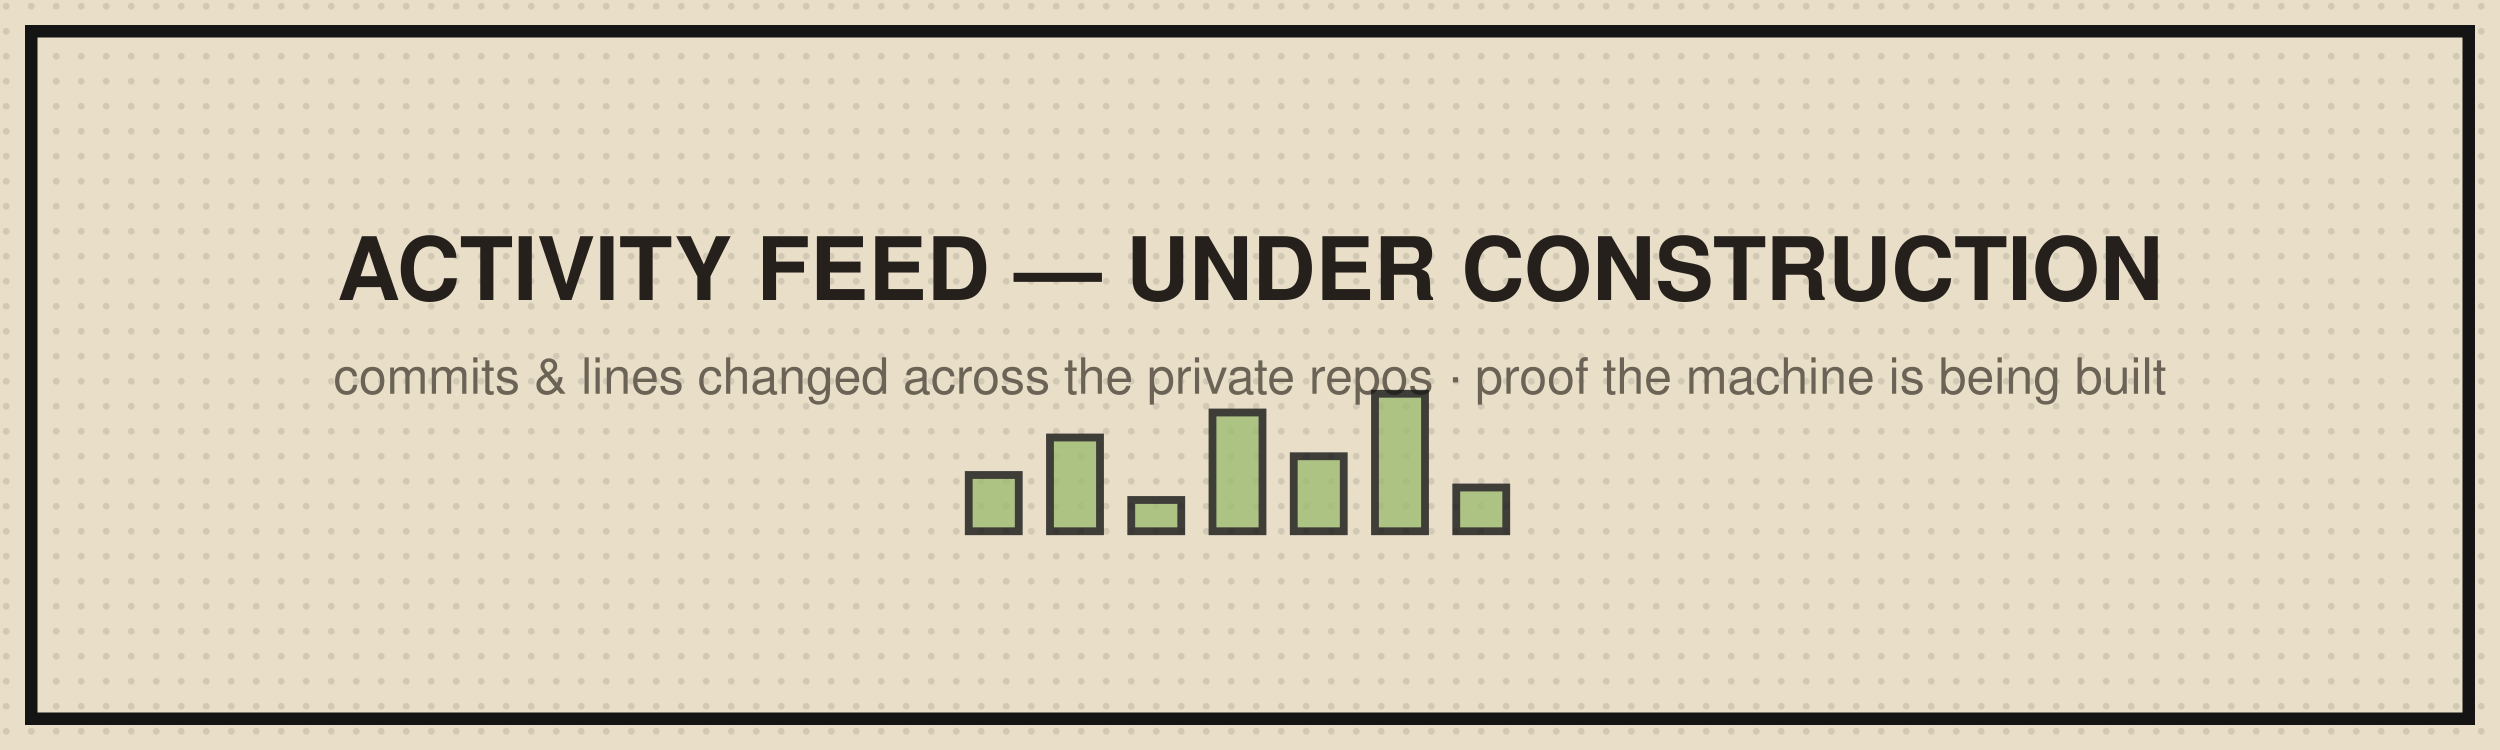
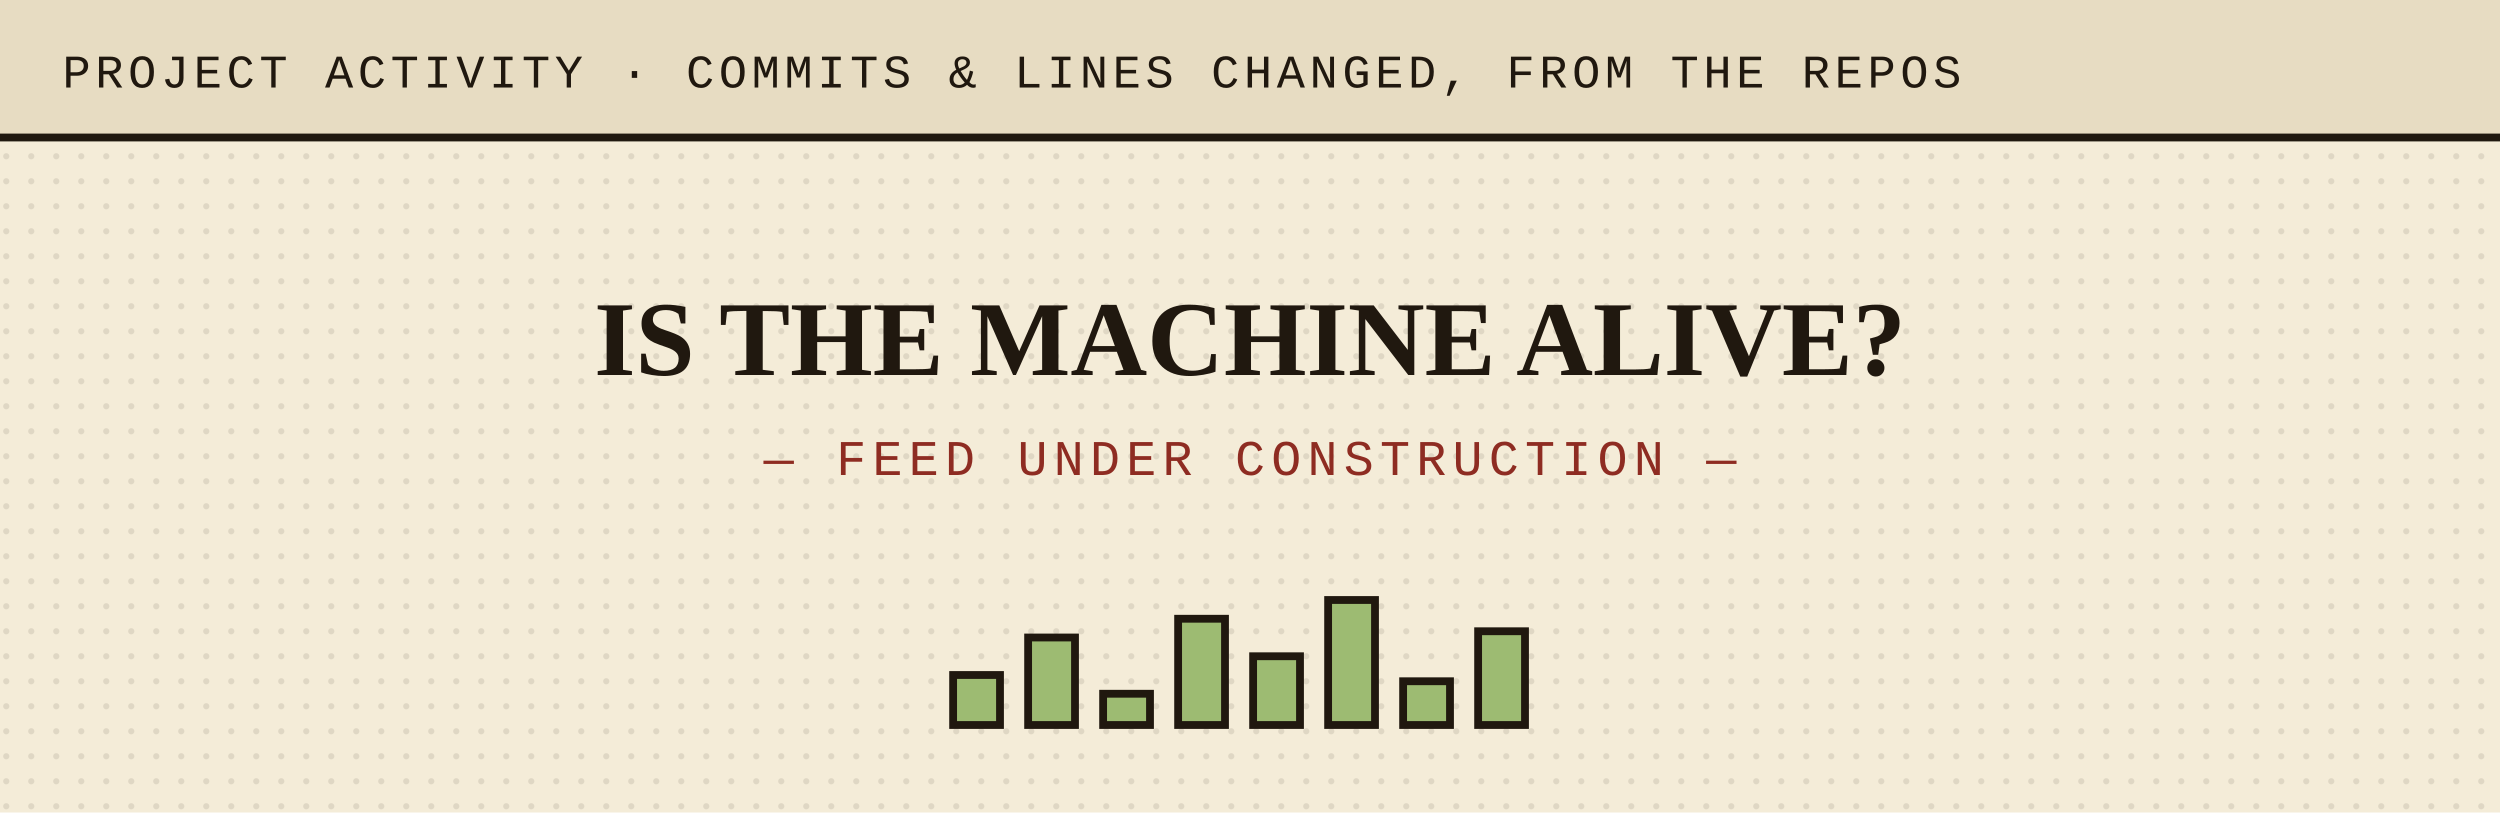
- <svg xmlns="http://www.w3.org/2000/svg" viewBox="0 0 800 240" role="img" aria-label="Activity panel — under construction">
+ <svg xmlns="http://www.w3.org/2000/svg" viewBox="0 0 800 260" role="img" aria-label="Project activity panel — under construction">
  <defs>
-     <pattern id="dots" width="8" height="8" patternUnits="userSpaceOnUse">
-       <circle cx="2" cy="2" r="1.1" fill="#26201C" opacity="0.12" />
+     <pattern id="hta" width="8" height="8" patternUnits="userSpaceOnUse">
+       <circle cx="2" cy="2" r="1" fill="#20180F" opacity="0.10" />
    </pattern>
  </defs>
-   <rect width="800" height="240" fill="#E9DFC9" />
-   <rect width="800" height="240" fill="url(#dots)" />
-   <rect x="10" y="10" width="780" height="220" fill="none" stroke="#141414" stroke-width="4" />
-   <g transform="translate(400,96)" text-anchor="middle">
-     <text font-family="-apple-system, Helvetica, sans-serif" font-size="28" font-weight="700" fill="#26201C">ACTIVITY FEED — UNDER CONSTRUCTION</text>
-     <text y="30" font-family="-apple-system, Helvetica, sans-serif" font-size="16" fill="#6b6355">commits &amp; lines changed across the private repos · proof the machine is being built</text>
-   </g>
-   <g transform="translate(310,170)" fill="#9DBB72" opacity="0.8">
-     <rect x="0" y="-18" width="16" height="18" stroke="#141414" stroke-width="2.5" />
-     <rect x="26" y="-30" width="16" height="30" stroke="#141414" stroke-width="2.5" />
-     <rect x="52" y="-10" width="16" height="10" stroke="#141414" stroke-width="2.5" />
-     <rect x="78" y="-38" width="16" height="38" stroke="#141414" stroke-width="2.5" />
-     <rect x="104" y="-24" width="16" height="24" stroke="#141414" stroke-width="2.5" />
-     <rect x="130" y="-44" width="16" height="44" stroke="#141414" stroke-width="2.5" />
-     <rect x="156" y="-14" width="16" height="14" stroke="#141414" stroke-width="2.5" />
+   <rect width="800" height="260" fill="#F4ECD8" />
+   <rect width="800" height="260" fill="url(#hta)" />
+   <rect x="0" y="0" width="800" height="44" fill="#E7DCC2" />
+   <line x1="0" y1="44" x2="800" y2="44" stroke="#20180F" stroke-width="2.5" />
+   <text x="20" y="28" font-family="'Courier New', monospace" font-size="15" letter-spacing="1.5" fill="#20180F">PROJECT ACTIVITY · COMMITS &amp; LINES CHANGED, FROM THE REPOS</text>
+   <text x="400" y="120" text-anchor="middle" font-family="Georgia, 'Times New Roman', serif" font-weight="bold" font-size="34" fill="#20180F">IS THE MACHINE ALIVE?</text>
+   <text x="400" y="152" text-anchor="middle" font-family="'Courier New', monospace" font-size="16" letter-spacing="2" fill="#8E2C22">— FEED UNDER CONSTRUCTION —</text>
+   <g transform="translate(305,232)" fill="#9DBB72" stroke="#20180F" stroke-width="2.5">
+     <rect x="0" y="-16" width="15" height="16" />
+     <rect x="24" y="-28" width="15" height="28" />
+     <rect x="48" y="-10" width="15" height="10" />
+     <rect x="72" y="-34" width="15" height="34" />
+     <rect x="96" y="-22" width="15" height="22" />
+     <rect x="120" y="-40" width="15" height="40" />
+     <rect x="144" y="-14" width="15" height="14" />
+     <rect x="168" y="-30" width="15" height="30" />
  </g>
</svg>
